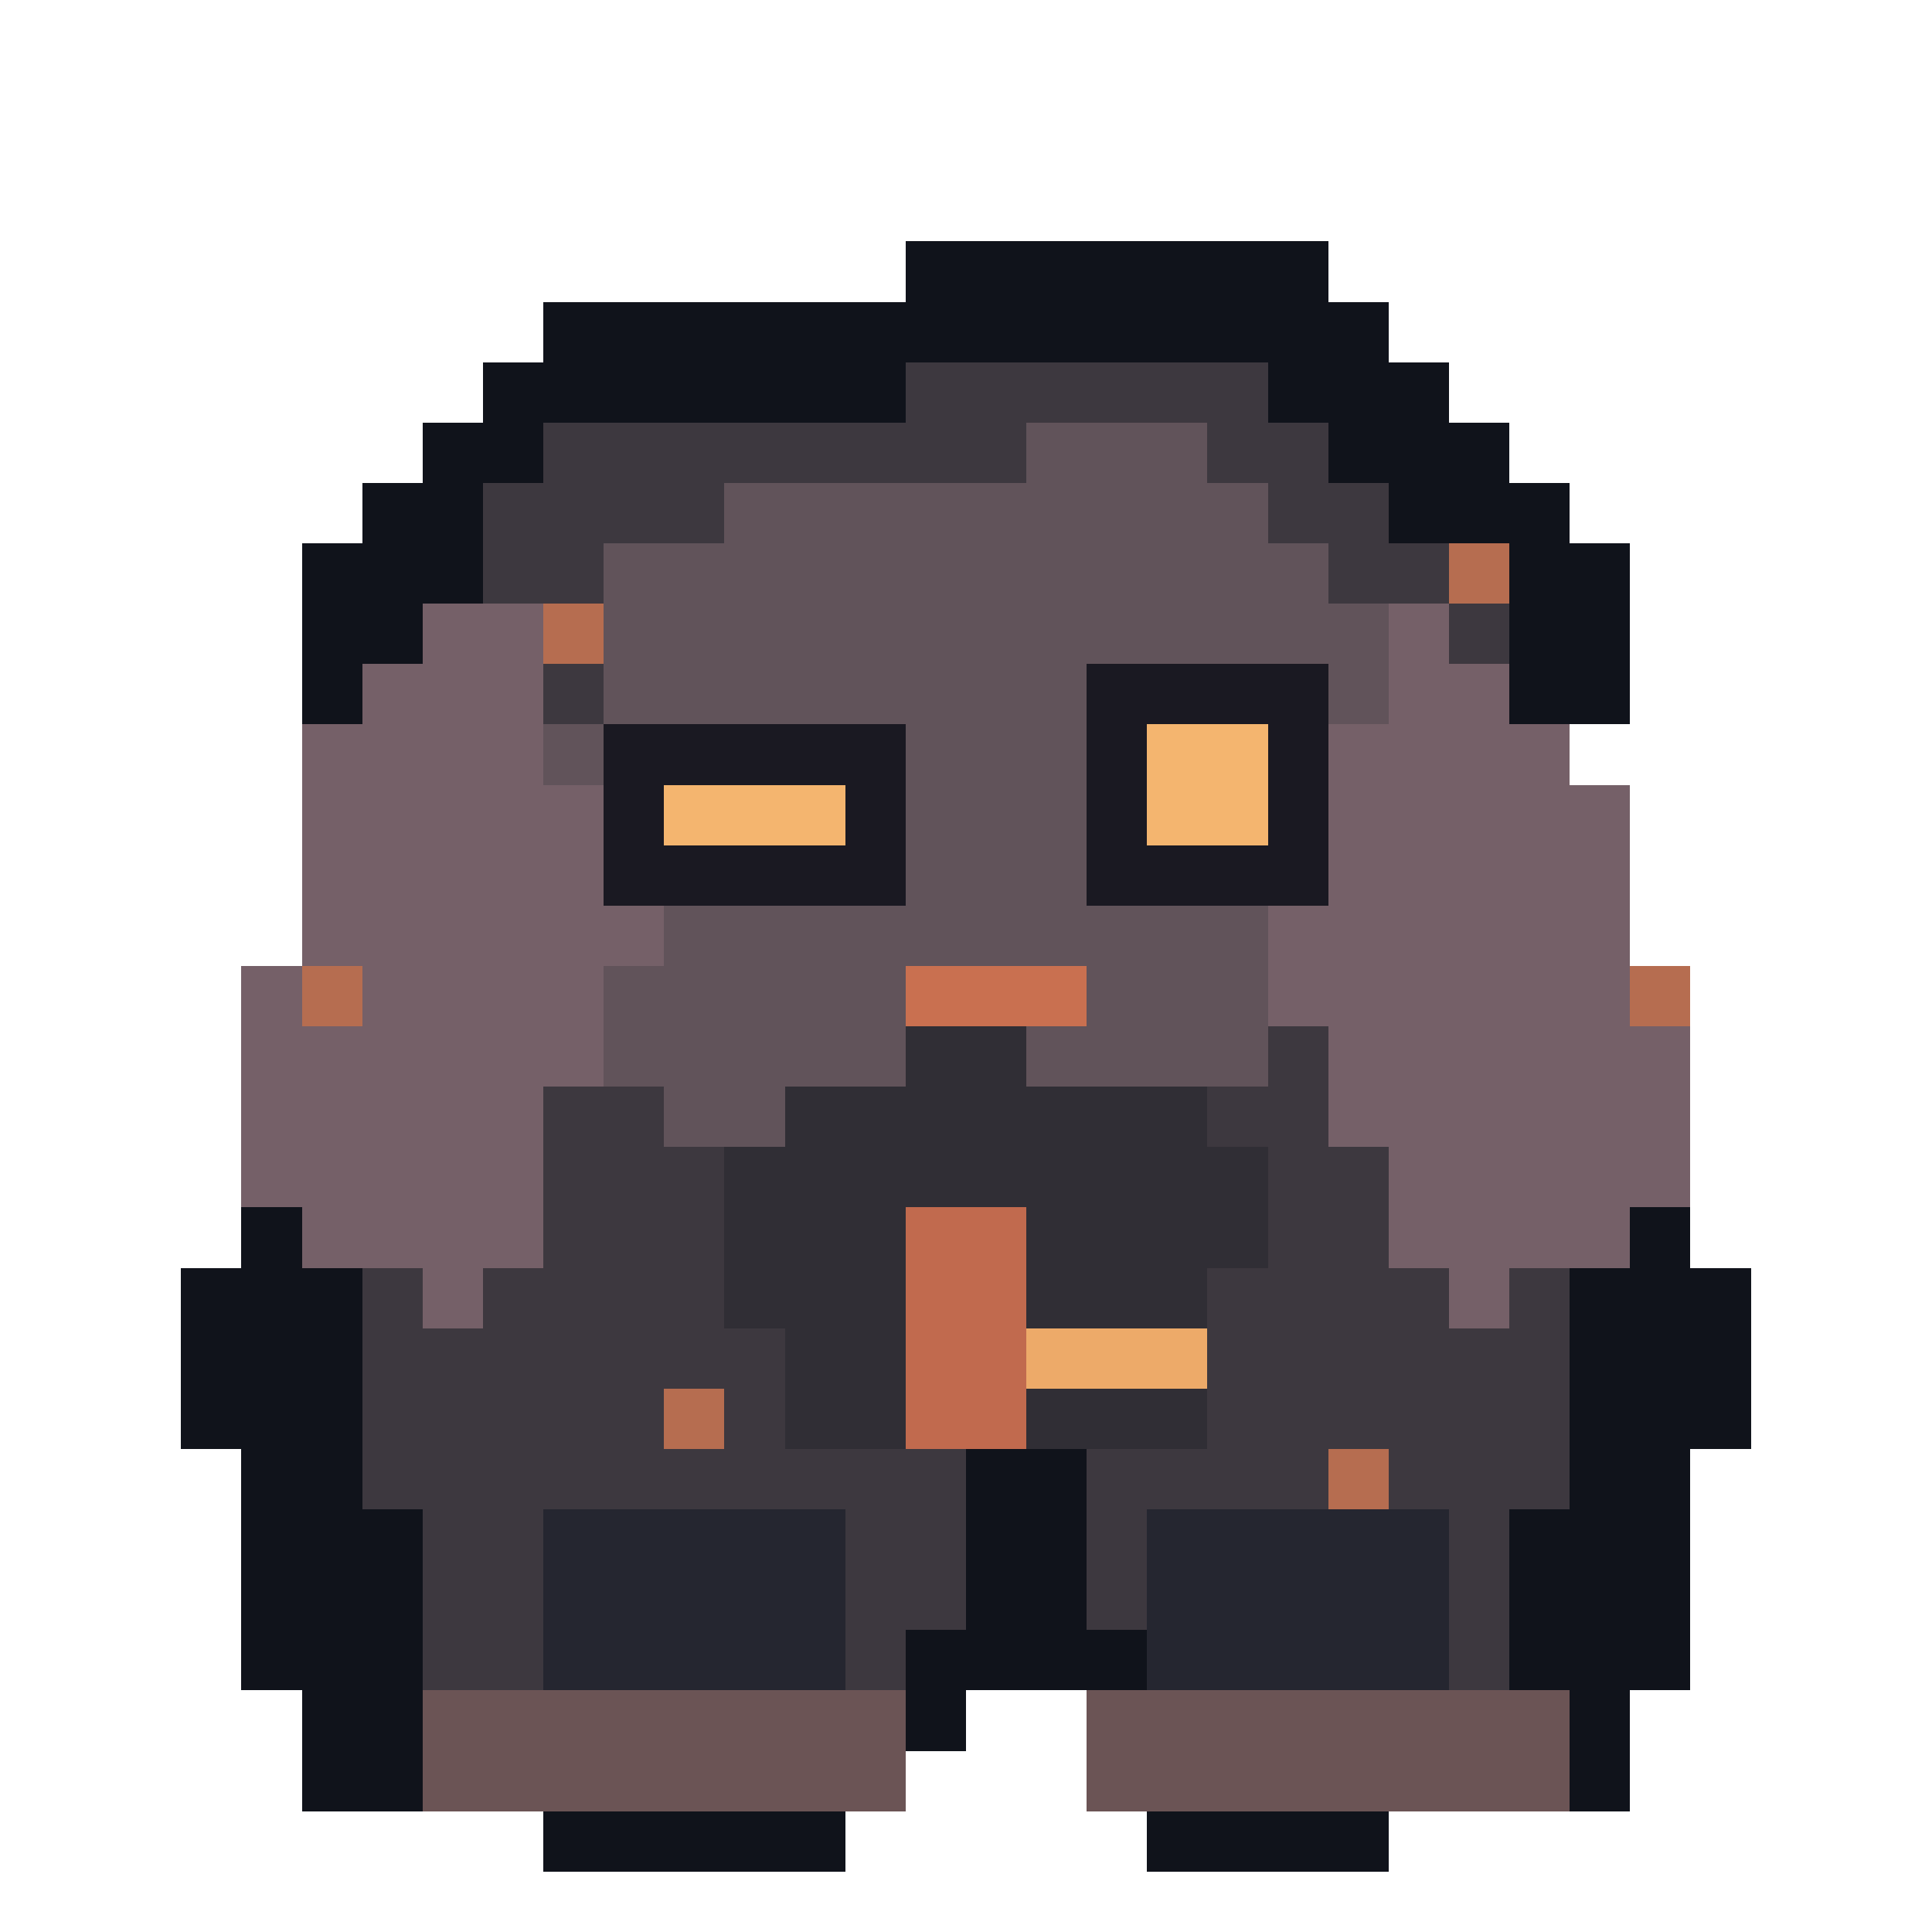
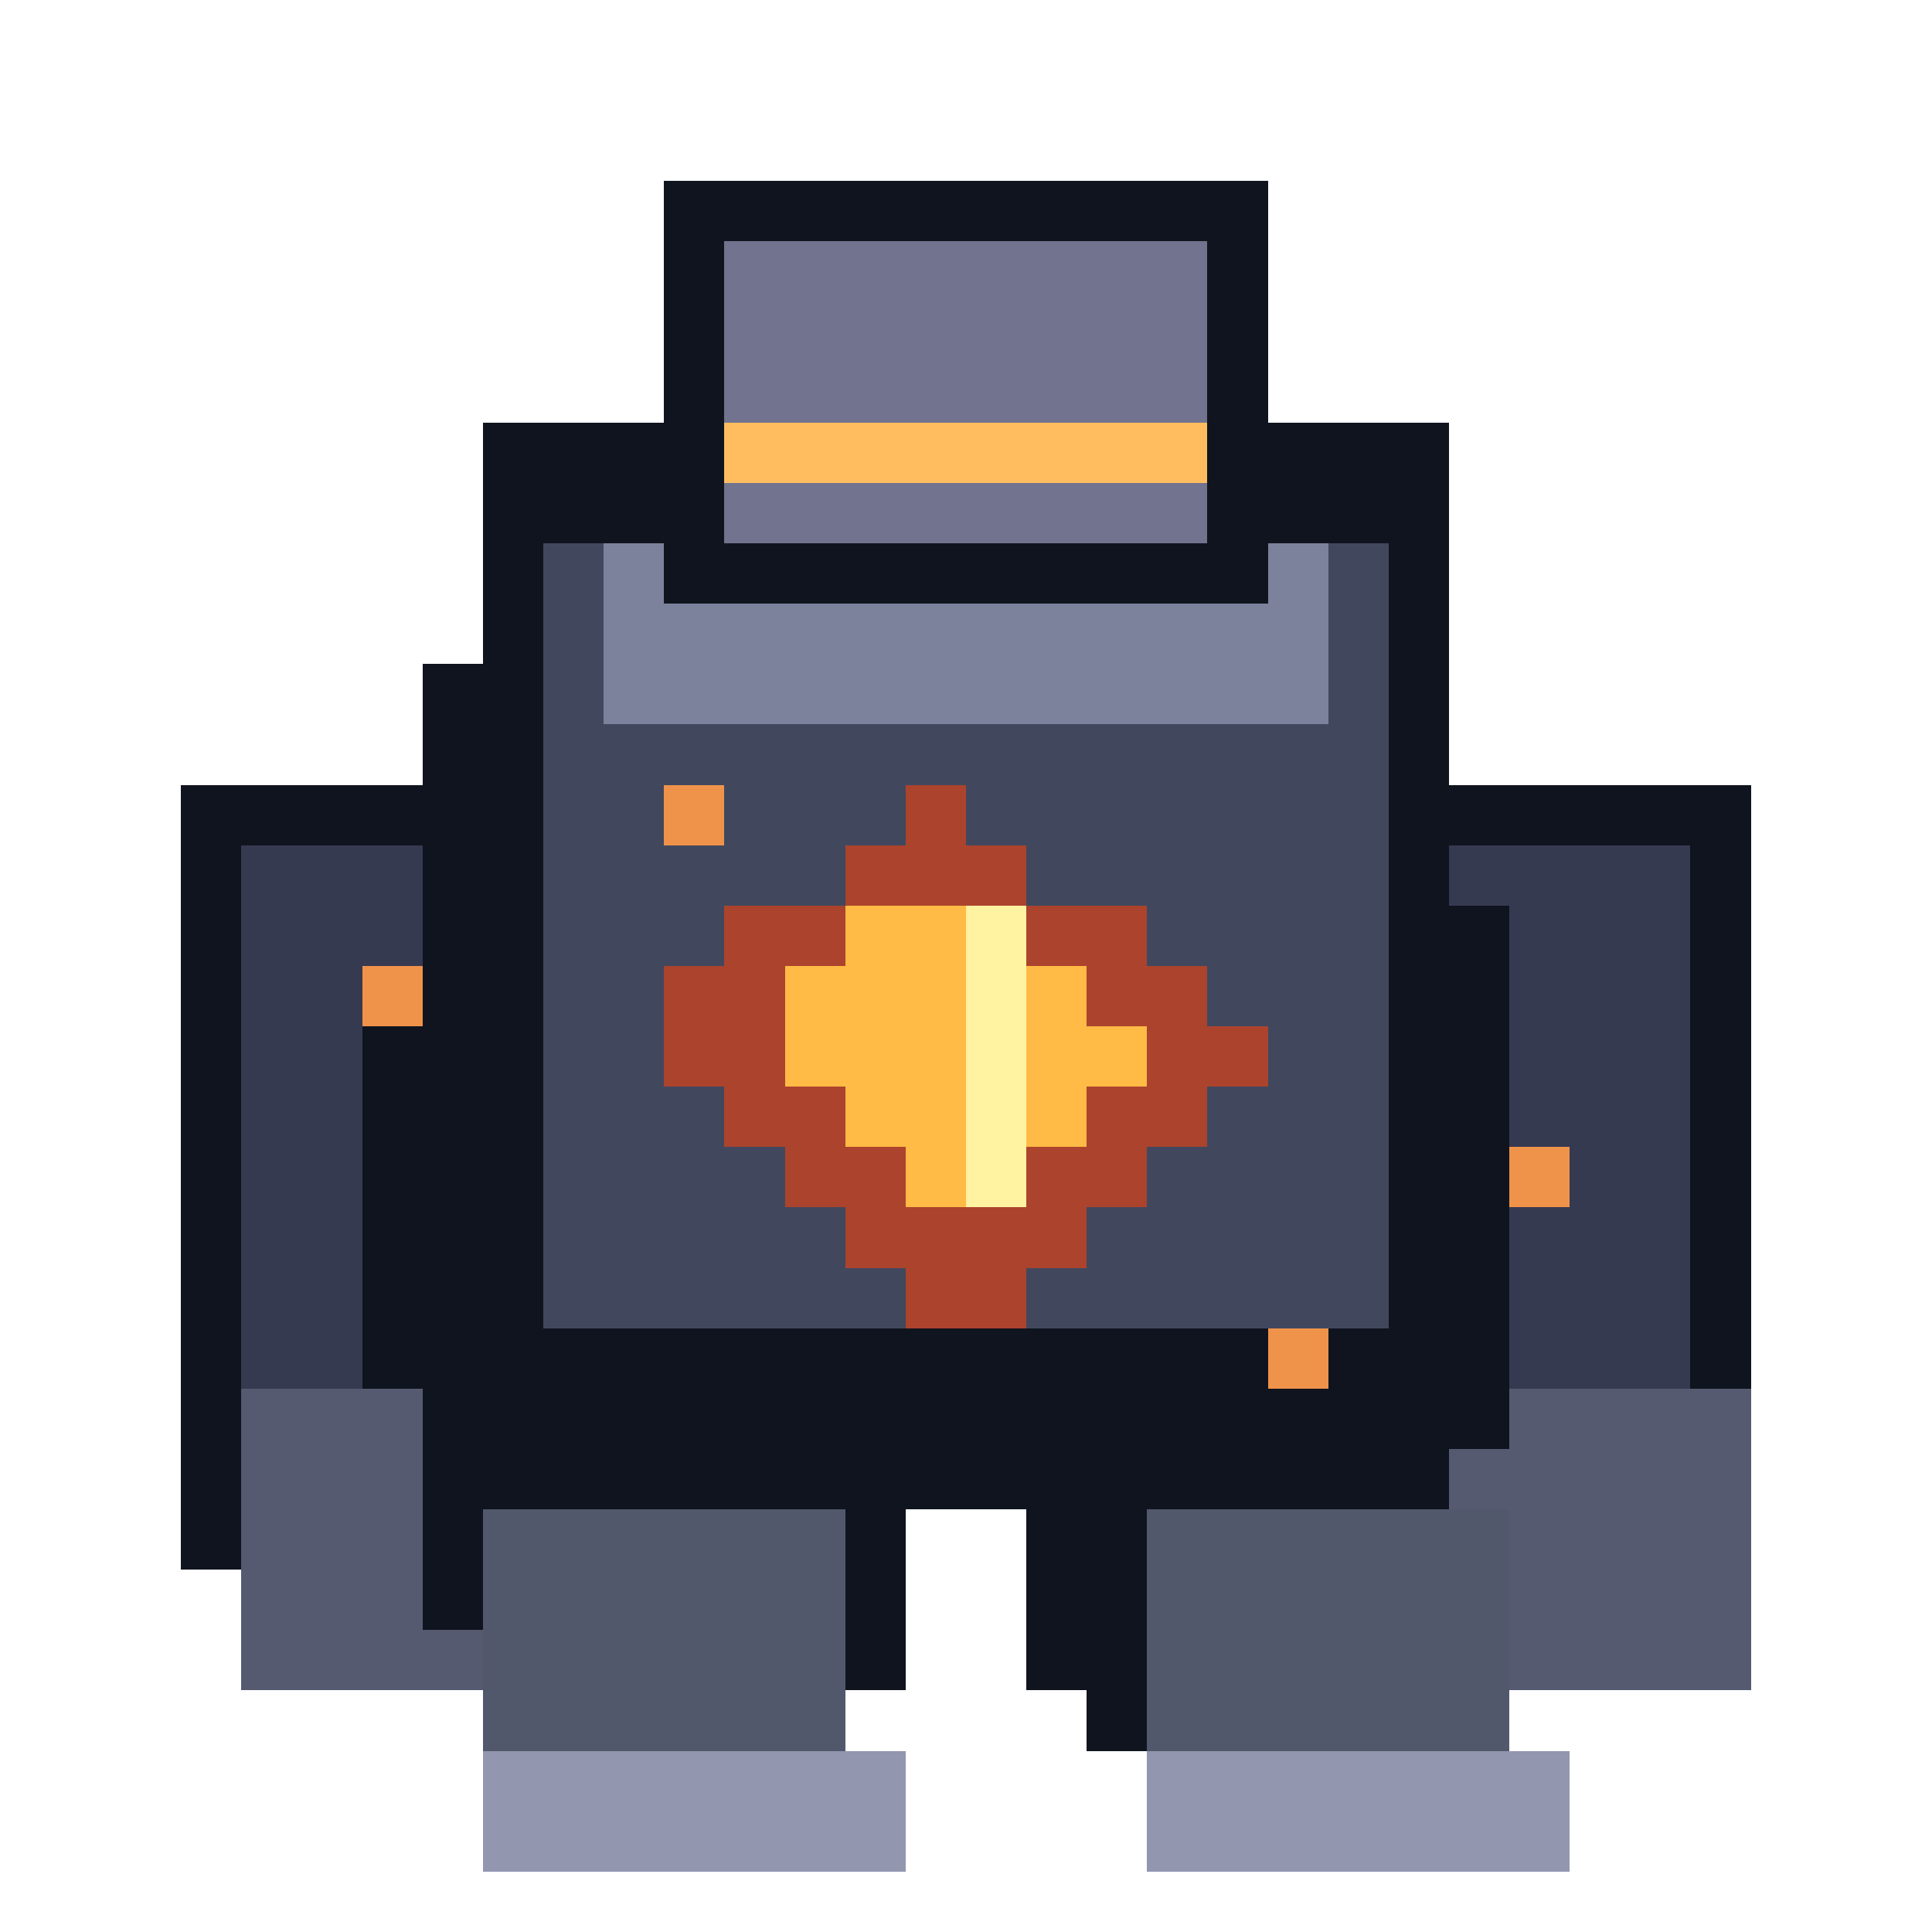
<svg xmlns="http://www.w3.org/2000/svg" width="32" height="32" viewBox="0 0 32 32" shape-rendering="crispEdges">
-   <rect x="15" y="4" width="7" height="1" fill="#10131b" />
-   <rect x="9" y="5" width="14" height="1" fill="#10131b" />
-   <rect x="8" y="6" width="7" height="1" fill="#10131b" />
-   <rect x="15" y="6" width="6" height="1" fill="#3d383f" />
-   <rect x="21" y="6" width="3" height="1" fill="#10131b" />
-   <rect x="7" y="7" width="2" height="1" fill="#10131b" />
-   <rect x="9" y="7" width="8" height="1" fill="#3d383f" />
-   <rect x="17" y="7" width="3" height="1" fill="#61535a" />
-   <rect x="20" y="7" width="2" height="1" fill="#3d383f" />
-   <rect x="22" y="7" width="3" height="1" fill="#10131b" />
-   <rect x="6" y="8" width="2" height="1" fill="#10131b" />
-   <rect x="8" y="8" width="4" height="1" fill="#3d383f" />
-   <rect x="12" y="8" width="9" height="1" fill="#61535a" />
-   <rect x="21" y="8" width="2" height="1" fill="#3d383f" />
-   <rect x="23" y="8" width="3" height="1" fill="#10131b" />
-   <rect x="5" y="9" width="3" height="1" fill="#10131b" />
-   <rect x="8" y="9" width="2" height="1" fill="#3d383f" />
-   <rect x="10" y="9" width="12" height="1" fill="#61535a" />
-   <rect x="22" y="9" width="2" height="1" fill="#3d383f" />
-   <rect x="24" y="9" width="1" height="1" fill="#b66d50" />
-   <rect x="25" y="9" width="2" height="1" fill="#10131b" />
-   <rect x="5" y="10" width="2" height="1" fill="#10131b" />
-   <rect x="7" y="10" width="2" height="1" fill="#756068" />
-   <rect x="9" y="10" width="1" height="1" fill="#b66d50" />
-   <rect x="10" y="10" width="13" height="1" fill="#61535a" />
-   <rect x="23" y="10" width="1" height="1" fill="#756068" />
-   <rect x="24" y="10" width="1" height="1" fill="#3d383f" />
-   <rect x="25" y="10" width="2" height="1" fill="#10131b" />
-   <rect x="5" y="11" width="1" height="1" fill="#10131b" />
-   <rect x="6" y="11" width="3" height="1" fill="#756068" />
-   <rect x="9" y="11" width="1" height="1" fill="#3d383f" />
-   <rect x="10" y="11" width="8" height="1" fill="#61535a" />
-   <rect x="18" y="11" width="4" height="1" fill="#1a1922" />
-   <rect x="22" y="11" width="1" height="1" fill="#61535a" />
-   <rect x="23" y="11" width="2" height="1" fill="#756068" />
-   <rect x="25" y="11" width="2" height="1" fill="#10131b" />
-   <rect x="5" y="12" width="4" height="1" fill="#756068" />
-   <rect x="9" y="12" width="1" height="1" fill="#61535a" />
-   <rect x="10" y="12" width="5" height="1" fill="#1a1922" />
-   <rect x="15" y="12" width="3" height="1" fill="#61535a" />
-   <rect x="18" y="12" width="1" height="1" fill="#1a1922" />
-   <rect x="19" y="12" width="2" height="1" fill="#f4b56f" />
-   <rect x="21" y="12" width="1" height="1" fill="#1a1922" />
-   <rect x="22" y="12" width="4" height="1" fill="#756068" />
-   <rect x="5" y="13" width="5" height="1" fill="#756068" />
-   <rect x="10" y="13" width="1" height="1" fill="#1a1922" />
-   <rect x="11" y="13" width="3" height="1" fill="#f4b56f" />
-   <rect x="14" y="13" width="1" height="1" fill="#1a1922" />
-   <rect x="15" y="13" width="3" height="1" fill="#61535a" />
-   <rect x="18" y="13" width="1" height="1" fill="#1a1922" />
-   <rect x="19" y="13" width="2" height="1" fill="#f4b56f" />
-   <rect x="21" y="13" width="1" height="1" fill="#1a1922" />
-   <rect x="22" y="13" width="5" height="1" fill="#756068" />
-   <rect x="5" y="14" width="5" height="1" fill="#756068" />
-   <rect x="10" y="14" width="5" height="1" fill="#1a1922" />
-   <rect x="15" y="14" width="3" height="1" fill="#61535a" />
-   <rect x="18" y="14" width="4" height="1" fill="#1a1922" />
-   <rect x="22" y="14" width="5" height="1" fill="#756068" />
-   <rect x="5" y="15" width="6" height="1" fill="#756068" />
-   <rect x="11" y="15" width="10" height="1" fill="#61535a" />
-   <rect x="21" y="15" width="6" height="1" fill="#756068" />
-   <rect x="4" y="16" width="1" height="1" fill="#756068" />
-   <rect x="5" y="16" width="1" height="1" fill="#b66d50" />
-   <rect x="6" y="16" width="4" height="1" fill="#756068" />
-   <rect x="10" y="16" width="5" height="1" fill="#61535a" />
-   <rect x="15" y="16" width="3" height="1" fill="#c97050" />
-   <rect x="18" y="16" width="3" height="1" fill="#61535a" />
-   <rect x="21" y="16" width="6" height="1" fill="#756068" />
-   <rect x="27" y="16" width="1" height="1" fill="#b66d50" />
-   <rect x="4" y="17" width="6" height="1" fill="#756068" />
-   <rect x="10" y="17" width="5" height="1" fill="#61535a" />
-   <rect x="15" y="17" width="2" height="1" fill="#302e35" />
-   <rect x="17" y="17" width="4" height="1" fill="#61535a" />
-   <rect x="21" y="17" width="1" height="1" fill="#3d383f" />
-   <rect x="22" y="17" width="6" height="1" fill="#756068" />
-   <rect x="4" y="18" width="5" height="1" fill="#756068" />
-   <rect x="9" y="18" width="2" height="1" fill="#3d383f" />
-   <rect x="11" y="18" width="2" height="1" fill="#61535a" />
-   <rect x="13" y="18" width="7" height="1" fill="#302e35" />
-   <rect x="20" y="18" width="2" height="1" fill="#3d383f" />
-   <rect x="22" y="18" width="6" height="1" fill="#756068" />
-   <rect x="4" y="19" width="5" height="1" fill="#756068" />
-   <rect x="9" y="19" width="3" height="1" fill="#3d383f" />
-   <rect x="12" y="19" width="9" height="1" fill="#302e35" />
-   <rect x="21" y="19" width="2" height="1" fill="#3d383f" />
-   <rect x="23" y="19" width="5" height="1" fill="#756068" />
-   <rect x="4" y="20" width="1" height="1" fill="#10131b" />
-   <rect x="5" y="20" width="4" height="1" fill="#756068" />
-   <rect x="9" y="20" width="3" height="1" fill="#3d383f" />
-   <rect x="12" y="20" width="3" height="1" fill="#302e35" />
-   <rect x="15" y="20" width="2" height="1" fill="#c16a4e" />
-   <rect x="17" y="20" width="4" height="1" fill="#302e35" />
-   <rect x="21" y="20" width="2" height="1" fill="#3d383f" />
-   <rect x="23" y="20" width="4" height="1" fill="#756068" />
-   <rect x="27" y="20" width="1" height="1" fill="#10131b" />
-   <rect x="3" y="21" width="3" height="1" fill="#10131b" />
-   <rect x="6" y="21" width="1" height="1" fill="#3d383f" />
-   <rect x="7" y="21" width="1" height="1" fill="#756068" />
-   <rect x="8" y="21" width="4" height="1" fill="#3d383f" />
-   <rect x="12" y="21" width="3" height="1" fill="#302e35" />
-   <rect x="15" y="21" width="2" height="1" fill="#c16a4e" />
-   <rect x="17" y="21" width="3" height="1" fill="#302e35" />
-   <rect x="20" y="21" width="4" height="1" fill="#3d383f" />
-   <rect x="24" y="21" width="1" height="1" fill="#756068" />
-   <rect x="25" y="21" width="1" height="1" fill="#3d383f" />
-   <rect x="26" y="21" width="3" height="1" fill="#10131b" />
-   <rect x="3" y="22" width="3" height="1" fill="#10131b" />
-   <rect x="6" y="22" width="7" height="1" fill="#3d383f" />
-   <rect x="13" y="22" width="2" height="1" fill="#302e35" />
-   <rect x="15" y="22" width="2" height="1" fill="#c16a4e" />
-   <rect x="17" y="22" width="3" height="1" fill="#edaa69" />
-   <rect x="20" y="22" width="6" height="1" fill="#3d383f" />
-   <rect x="26" y="22" width="3" height="1" fill="#10131b" />
-   <rect x="3" y="23" width="3" height="1" fill="#10131b" />
-   <rect x="6" y="23" width="5" height="1" fill="#3d383f" />
-   <rect x="11" y="23" width="1" height="1" fill="#b66d50" />
-   <rect x="12" y="23" width="1" height="1" fill="#3d383f" />
-   <rect x="13" y="23" width="2" height="1" fill="#302e35" />
-   <rect x="15" y="23" width="2" height="1" fill="#c16a4e" />
-   <rect x="17" y="23" width="3" height="1" fill="#302e35" />
-   <rect x="20" y="23" width="6" height="1" fill="#3d383f" />
-   <rect x="26" y="23" width="3" height="1" fill="#10131b" />
-   <rect x="4" y="24" width="2" height="1" fill="#10131b" />
-   <rect x="6" y="24" width="10" height="1" fill="#3d383f" />
-   <rect x="16" y="24" width="2" height="1" fill="#10131b" />
-   <rect x="18" y="24" width="4" height="1" fill="#3d383f" />
-   <rect x="22" y="24" width="1" height="1" fill="#b66d50" />
-   <rect x="23" y="24" width="3" height="1" fill="#3d383f" />
-   <rect x="26" y="24" width="2" height="1" fill="#10131b" />
-   <rect x="4" y="25" width="3" height="1" fill="#10131b" />
-   <rect x="7" y="25" width="2" height="1" fill="#3d383f" />
-   <rect x="9" y="25" width="5" height="1" fill="#252630" />
-   <rect x="14" y="25" width="2" height="1" fill="#3d383f" />
-   <rect x="16" y="25" width="2" height="1" fill="#10131b" />
-   <rect x="18" y="25" width="1" height="1" fill="#3d383f" />
-   <rect x="19" y="25" width="5" height="1" fill="#252630" />
-   <rect x="24" y="25" width="1" height="1" fill="#3d383f" />
-   <rect x="25" y="25" width="3" height="1" fill="#10131b" />
-   <rect x="4" y="26" width="3" height="1" fill="#10131b" />
-   <rect x="7" y="26" width="2" height="1" fill="#3d383f" />
-   <rect x="9" y="26" width="5" height="1" fill="#252630" />
-   <rect x="14" y="26" width="2" height="1" fill="#3d383f" />
-   <rect x="16" y="26" width="2" height="1" fill="#10131b" />
-   <rect x="18" y="26" width="1" height="1" fill="#3d383f" />
-   <rect x="19" y="26" width="5" height="1" fill="#252630" />
-   <rect x="24" y="26" width="1" height="1" fill="#3d383f" />
-   <rect x="25" y="26" width="3" height="1" fill="#10131b" />
-   <rect x="4" y="27" width="3" height="1" fill="#10131b" />
-   <rect x="7" y="27" width="2" height="1" fill="#3d383f" />
-   <rect x="9" y="27" width="5" height="1" fill="#252630" />
-   <rect x="14" y="27" width="1" height="1" fill="#3d383f" />
-   <rect x="15" y="27" width="4" height="1" fill="#10131b" />
-   <rect x="19" y="27" width="5" height="1" fill="#252630" />
-   <rect x="24" y="27" width="1" height="1" fill="#3d383f" />
-   <rect x="25" y="27" width="3" height="1" fill="#10131b" />
-   <rect x="5" y="28" width="2" height="1" fill="#10131b" />
-   <rect x="7" y="28" width="8" height="1" fill="#6b5455" />
-   <rect x="15" y="28" width="1" height="1" fill="#10131b" />
-   <rect x="18" y="28" width="8" height="1" fill="#6b5455" />
-   <rect x="26" y="28" width="1" height="1" fill="#10131b" />
-   <rect x="5" y="29" width="2" height="1" fill="#10131b" />
-   <rect x="7" y="29" width="8" height="1" fill="#6b5455" />
-   <rect x="18" y="29" width="8" height="1" fill="#6b5455" />
-   <rect x="26" y="29" width="1" height="1" fill="#10131b" />
-   <rect x="9" y="30" width="5" height="1" fill="#10131b" />
-   <rect x="19" y="30" width="4" height="1" fill="#10131b" />
+   <rect x="11" y="3" width="10" height="1" fill="#10141e" />
+   <rect x="11" y="4" width="1" height="1" fill="#10141e" />
+   <rect x="12" y="4" width="8" height="1" fill="#72738e" />
+   <rect x="20" y="4" width="1" height="1" fill="#10141e" />
+   <rect x="11" y="5" width="1" height="1" fill="#10141e" />
+   <rect x="12" y="5" width="8" height="1" fill="#72738e" />
+   <rect x="20" y="5" width="1" height="1" fill="#10141e" />
+   <rect x="11" y="6" width="1" height="1" fill="#10141e" />
+   <rect x="12" y="6" width="8" height="1" fill="#72738e" />
+   <rect x="20" y="6" width="1" height="1" fill="#10141e" />
+   <rect x="8" y="7" width="4" height="1" fill="#10141e" />
+   <rect x="12" y="7" width="8" height="1" fill="#ffbd60" />
+   <rect x="20" y="7" width="4" height="1" fill="#10141e" />
+   <rect x="8" y="8" width="4" height="1" fill="#10141e" />
+   <rect x="12" y="8" width="8" height="1" fill="#72738e" />
+   <rect x="20" y="8" width="4" height="1" fill="#10141e" />
+   <rect x="8" y="9" width="1" height="1" fill="#10141e" />
+   <rect x="9" y="9" width="1" height="1" fill="#41485e" />
+   <rect x="10" y="9" width="1" height="1" fill="#7c829c" />
+   <rect x="11" y="9" width="10" height="1" fill="#10141e" />
+   <rect x="21" y="9" width="1" height="1" fill="#7c829c" />
+   <rect x="22" y="9" width="1" height="1" fill="#41485e" />
+   <rect x="23" y="9" width="1" height="1" fill="#10141e" />
+   <rect x="8" y="10" width="1" height="1" fill="#10141e" />
+   <rect x="9" y="10" width="1" height="1" fill="#41485e" />
+   <rect x="10" y="10" width="12" height="1" fill="#7c829c" />
+   <rect x="22" y="10" width="1" height="1" fill="#41485e" />
+   <rect x="23" y="10" width="1" height="1" fill="#10141e" />
+   <rect x="7" y="11" width="2" height="1" fill="#10141e" />
+   <rect x="9" y="11" width="1" height="1" fill="#41485e" />
+   <rect x="10" y="11" width="12" height="1" fill="#7c829c" />
+   <rect x="22" y="11" width="1" height="1" fill="#41485e" />
+   <rect x="23" y="11" width="1" height="1" fill="#10141e" />
+   <rect x="7" y="12" width="2" height="1" fill="#10141e" />
+   <rect x="9" y="12" width="14" height="1" fill="#41485e" />
+   <rect x="23" y="12" width="1" height="1" fill="#10141e" />
+   <rect x="3" y="13" width="6" height="1" fill="#10141e" />
+   <rect x="9" y="13" width="2" height="1" fill="#41485e" />
+   <rect x="11" y="13" width="1" height="1" fill="#f0934a" />
+   <rect x="12" y="13" width="3" height="1" fill="#41485e" />
+   <rect x="15" y="13" width="1" height="1" fill="#ac432d" />
+   <rect x="16" y="13" width="7" height="1" fill="#41485e" />
+   <rect x="23" y="13" width="6" height="1" fill="#10141e" />
+   <rect x="3" y="14" width="1" height="1" fill="#10141e" />
+   <rect x="4" y="14" width="3" height="1" fill="#363a51" />
+   <rect x="7" y="14" width="2" height="1" fill="#10141e" />
+   <rect x="9" y="14" width="5" height="1" fill="#41485e" />
+   <rect x="14" y="14" width="3" height="1" fill="#ac432d" />
+   <rect x="17" y="14" width="6" height="1" fill="#41485e" />
+   <rect x="23" y="14" width="1" height="1" fill="#10141e" />
+   <rect x="24" y="14" width="4" height="1" fill="#363a51" />
+   <rect x="28" y="14" width="1" height="1" fill="#10141e" />
+   <rect x="3" y="15" width="1" height="1" fill="#10141e" />
+   <rect x="4" y="15" width="3" height="1" fill="#363a51" />
+   <rect x="7" y="15" width="2" height="1" fill="#10141e" />
+   <rect x="9" y="15" width="3" height="1" fill="#41485e" />
+   <rect x="12" y="15" width="2" height="1" fill="#ac432d" />
+   <rect x="14" y="15" width="2" height="1" fill="#ffbb45" />
+   <rect x="16" y="15" width="1" height="1" fill="#fff2a1" />
+   <rect x="17" y="15" width="2" height="1" fill="#ac432d" />
+   <rect x="19" y="15" width="4" height="1" fill="#41485e" />
+   <rect x="23" y="15" width="2" height="1" fill="#10141e" />
+   <rect x="25" y="15" width="3" height="1" fill="#363a51" />
+   <rect x="28" y="15" width="1" height="1" fill="#10141e" />
+   <rect x="3" y="16" width="1" height="1" fill="#10141e" />
+   <rect x="4" y="16" width="2" height="1" fill="#363a51" />
+   <rect x="6" y="16" width="1" height="1" fill="#f0934a" />
+   <rect x="7" y="16" width="2" height="1" fill="#10141e" />
+   <rect x="9" y="16" width="2" height="1" fill="#41485e" />
+   <rect x="11" y="16" width="2" height="1" fill="#ac432d" />
+   <rect x="13" y="16" width="3" height="1" fill="#ffbb45" />
+   <rect x="16" y="16" width="1" height="1" fill="#fff2a1" />
+   <rect x="17" y="16" width="1" height="1" fill="#ffbb45" />
+   <rect x="18" y="16" width="2" height="1" fill="#ac432d" />
+   <rect x="20" y="16" width="3" height="1" fill="#41485e" />
+   <rect x="23" y="16" width="2" height="1" fill="#10141e" />
+   <rect x="25" y="16" width="3" height="1" fill="#363a51" />
+   <rect x="28" y="16" width="1" height="1" fill="#10141e" />
+   <rect x="3" y="17" width="1" height="1" fill="#10141e" />
+   <rect x="4" y="17" width="2" height="1" fill="#363a51" />
+   <rect x="6" y="17" width="3" height="1" fill="#10141e" />
+   <rect x="9" y="17" width="2" height="1" fill="#41485e" />
+   <rect x="11" y="17" width="2" height="1" fill="#ac432d" />
+   <rect x="13" y="17" width="3" height="1" fill="#ffbb45" />
+   <rect x="16" y="17" width="1" height="1" fill="#fff2a1" />
+   <rect x="17" y="17" width="2" height="1" fill="#ffbb45" />
+   <rect x="19" y="17" width="2" height="1" fill="#ac432d" />
+   <rect x="21" y="17" width="2" height="1" fill="#41485e" />
+   <rect x="23" y="17" width="2" height="1" fill="#10141e" />
+   <rect x="25" y="17" width="3" height="1" fill="#363a51" />
+   <rect x="28" y="17" width="1" height="1" fill="#10141e" />
+   <rect x="3" y="18" width="1" height="1" fill="#10141e" />
+   <rect x="4" y="18" width="2" height="1" fill="#363a51" />
+   <rect x="6" y="18" width="3" height="1" fill="#10141e" />
+   <rect x="9" y="18" width="3" height="1" fill="#41485e" />
+   <rect x="12" y="18" width="2" height="1" fill="#ac432d" />
+   <rect x="14" y="18" width="2" height="1" fill="#ffbb45" />
+   <rect x="16" y="18" width="1" height="1" fill="#fff2a1" />
+   <rect x="17" y="18" width="1" height="1" fill="#ffbb45" />
+   <rect x="18" y="18" width="2" height="1" fill="#ac432d" />
+   <rect x="20" y="18" width="3" height="1" fill="#41485e" />
+   <rect x="23" y="18" width="2" height="1" fill="#10141e" />
+   <rect x="25" y="18" width="3" height="1" fill="#363a51" />
+   <rect x="28" y="18" width="1" height="1" fill="#10141e" />
+   <rect x="3" y="19" width="1" height="1" fill="#10141e" />
+   <rect x="4" y="19" width="2" height="1" fill="#363a51" />
+   <rect x="6" y="19" width="3" height="1" fill="#10141e" />
+   <rect x="9" y="19" width="4" height="1" fill="#41485e" />
+   <rect x="13" y="19" width="2" height="1" fill="#ac432d" />
+   <rect x="15" y="19" width="1" height="1" fill="#ffbb45" />
+   <rect x="16" y="19" width="1" height="1" fill="#fff2a1" />
+   <rect x="17" y="19" width="2" height="1" fill="#ac432d" />
+   <rect x="19" y="19" width="4" height="1" fill="#41485e" />
+   <rect x="23" y="19" width="2" height="1" fill="#10141e" />
+   <rect x="25" y="19" width="1" height="1" fill="#f0934a" />
+   <rect x="26" y="19" width="2" height="1" fill="#363a51" />
+   <rect x="28" y="19" width="1" height="1" fill="#10141e" />
+   <rect x="3" y="20" width="1" height="1" fill="#10141e" />
+   <rect x="4" y="20" width="2" height="1" fill="#363a51" />
+   <rect x="6" y="20" width="3" height="1" fill="#10141e" />
+   <rect x="9" y="20" width="5" height="1" fill="#41485e" />
+   <rect x="14" y="20" width="4" height="1" fill="#ac432d" />
+   <rect x="18" y="20" width="5" height="1" fill="#41485e" />
+   <rect x="23" y="20" width="2" height="1" fill="#10141e" />
+   <rect x="25" y="20" width="3" height="1" fill="#363a51" />
+   <rect x="28" y="20" width="1" height="1" fill="#10141e" />
+   <rect x="3" y="21" width="1" height="1" fill="#10141e" />
+   <rect x="4" y="21" width="2" height="1" fill="#363a51" />
+   <rect x="6" y="21" width="3" height="1" fill="#10141e" />
+   <rect x="9" y="21" width="6" height="1" fill="#41485e" />
+   <rect x="15" y="21" width="2" height="1" fill="#ac432d" />
+   <rect x="17" y="21" width="6" height="1" fill="#41485e" />
+   <rect x="23" y="21" width="2" height="1" fill="#10141e" />
+   <rect x="25" y="21" width="3" height="1" fill="#363a51" />
+   <rect x="28" y="21" width="1" height="1" fill="#10141e" />
+   <rect x="3" y="22" width="1" height="1" fill="#10141e" />
+   <rect x="4" y="22" width="2" height="1" fill="#363a51" />
+   <rect x="6" y="22" width="15" height="1" fill="#10141e" />
+   <rect x="21" y="22" width="1" height="1" fill="#f0934a" />
+   <rect x="22" y="22" width="3" height="1" fill="#10141e" />
+   <rect x="25" y="22" width="3" height="1" fill="#363a51" />
+   <rect x="28" y="22" width="1" height="1" fill="#10141e" />
+   <rect x="3" y="23" width="1" height="1" fill="#10141e" />
+   <rect x="4" y="23" width="3" height="1" fill="#565a71" />
+   <rect x="7" y="23" width="18" height="1" fill="#10141e" />
+   <rect x="25" y="23" width="4" height="1" fill="#565a71" />
+   <rect x="3" y="24" width="1" height="1" fill="#10141e" />
+   <rect x="4" y="24" width="3" height="1" fill="#565a71" />
+   <rect x="7" y="24" width="17" height="1" fill="#10141e" />
+   <rect x="24" y="24" width="5" height="1" fill="#565a71" />
+   <rect x="3" y="25" width="1" height="1" fill="#10141e" />
+   <rect x="4" y="25" width="3" height="1" fill="#565a71" />
+   <rect x="7" y="25" width="1" height="1" fill="#10141e" />
+   <rect x="8" y="25" width="6" height="1" fill="#52586c" />
+   <rect x="14" y="25" width="1" height="1" fill="#10141e" />
+   <rect x="17" y="25" width="2" height="1" fill="#10141e" />
+   <rect x="19" y="25" width="6" height="1" fill="#52586c" />
+   <rect x="25" y="25" width="4" height="1" fill="#565a71" />
+   <rect x="4" y="26" width="3" height="1" fill="#565a71" />
+   <rect x="7" y="26" width="1" height="1" fill="#10141e" />
+   <rect x="8" y="26" width="6" height="1" fill="#52586c" />
+   <rect x="14" y="26" width="1" height="1" fill="#10141e" />
+   <rect x="17" y="26" width="2" height="1" fill="#10141e" />
+   <rect x="19" y="26" width="6" height="1" fill="#52586c" />
+   <rect x="25" y="26" width="4" height="1" fill="#565a71" />
+   <rect x="4" y="27" width="4" height="1" fill="#565a71" />
+   <rect x="8" y="27" width="6" height="1" fill="#52586c" />
+   <rect x="14" y="27" width="1" height="1" fill="#10141e" />
+   <rect x="17" y="27" width="2" height="1" fill="#10141e" />
+   <rect x="19" y="27" width="6" height="1" fill="#52586c" />
+   <rect x="25" y="27" width="4" height="1" fill="#565a71" />
+   <rect x="8" y="28" width="6" height="1" fill="#52586c" />
+   <rect x="18" y="28" width="1" height="1" fill="#10141e" />
+   <rect x="19" y="28" width="6" height="1" fill="#52586c" />
+   <rect x="8" y="29" width="7" height="1" fill="#9296af" />
+   <rect x="19" y="29" width="7" height="1" fill="#9296af" />
+   <rect x="8" y="30" width="7" height="1" fill="#9296af" />
+   <rect x="19" y="30" width="7" height="1" fill="#9296af" />
</svg>
